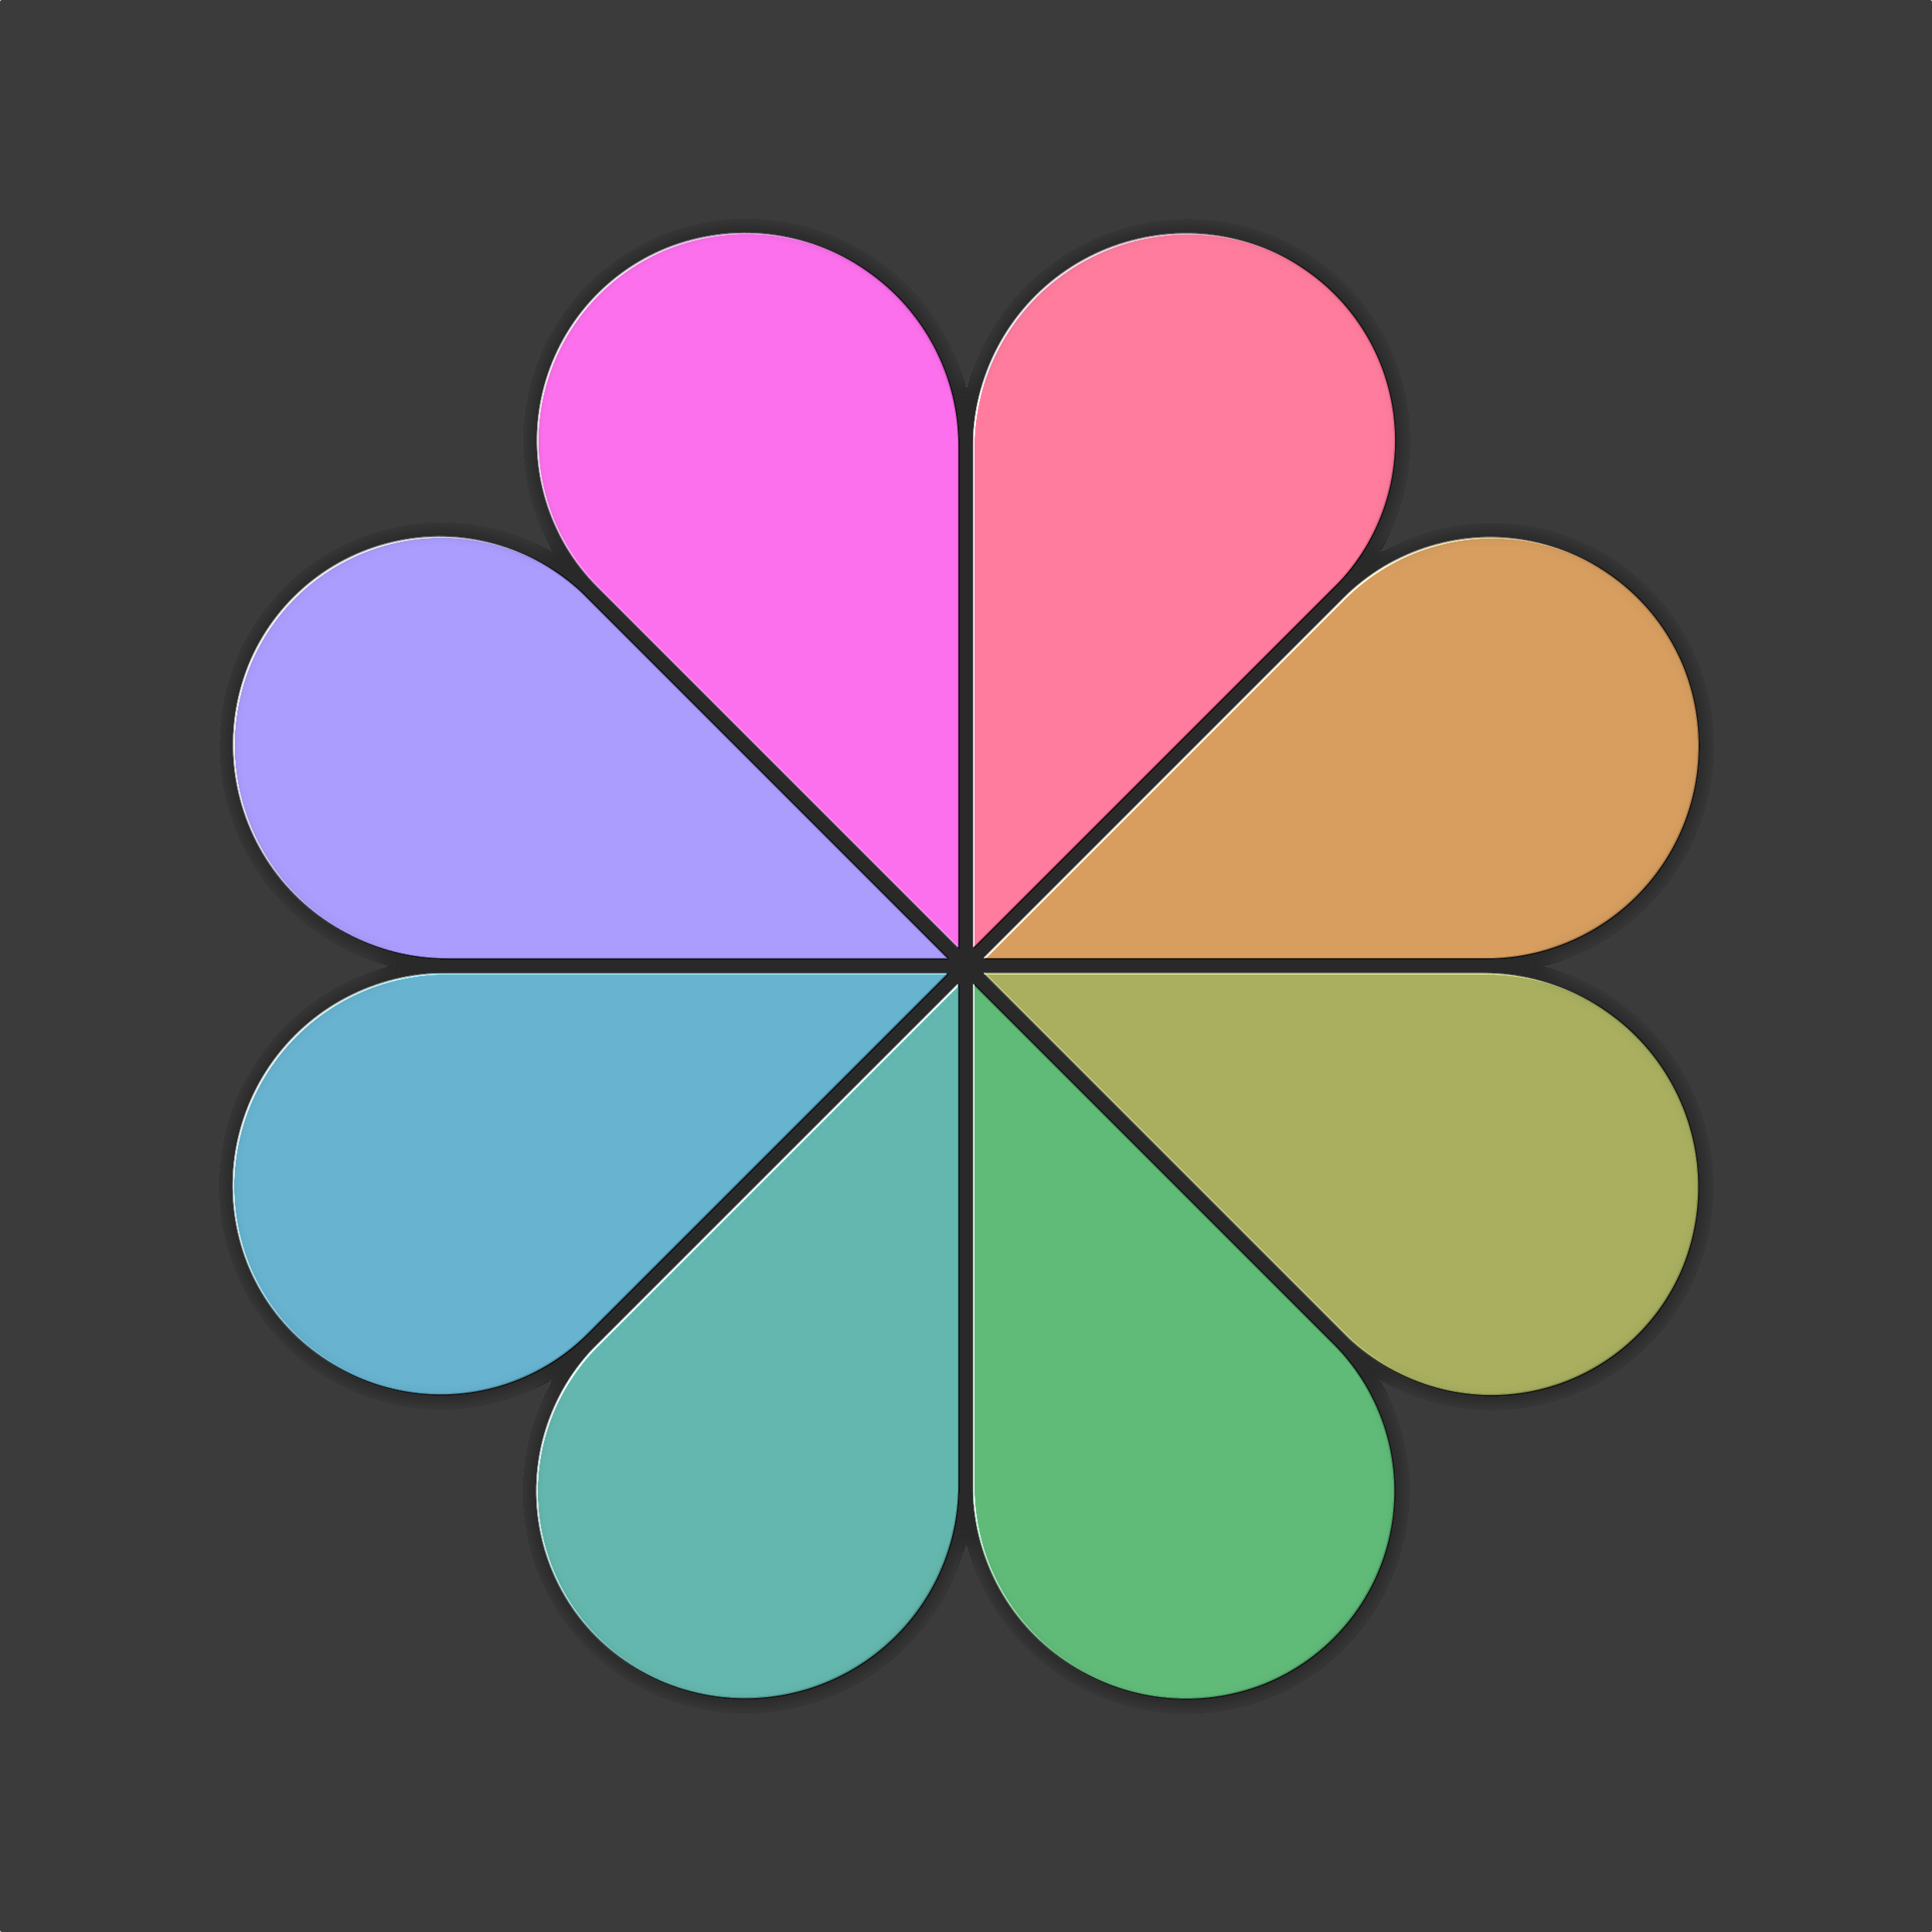
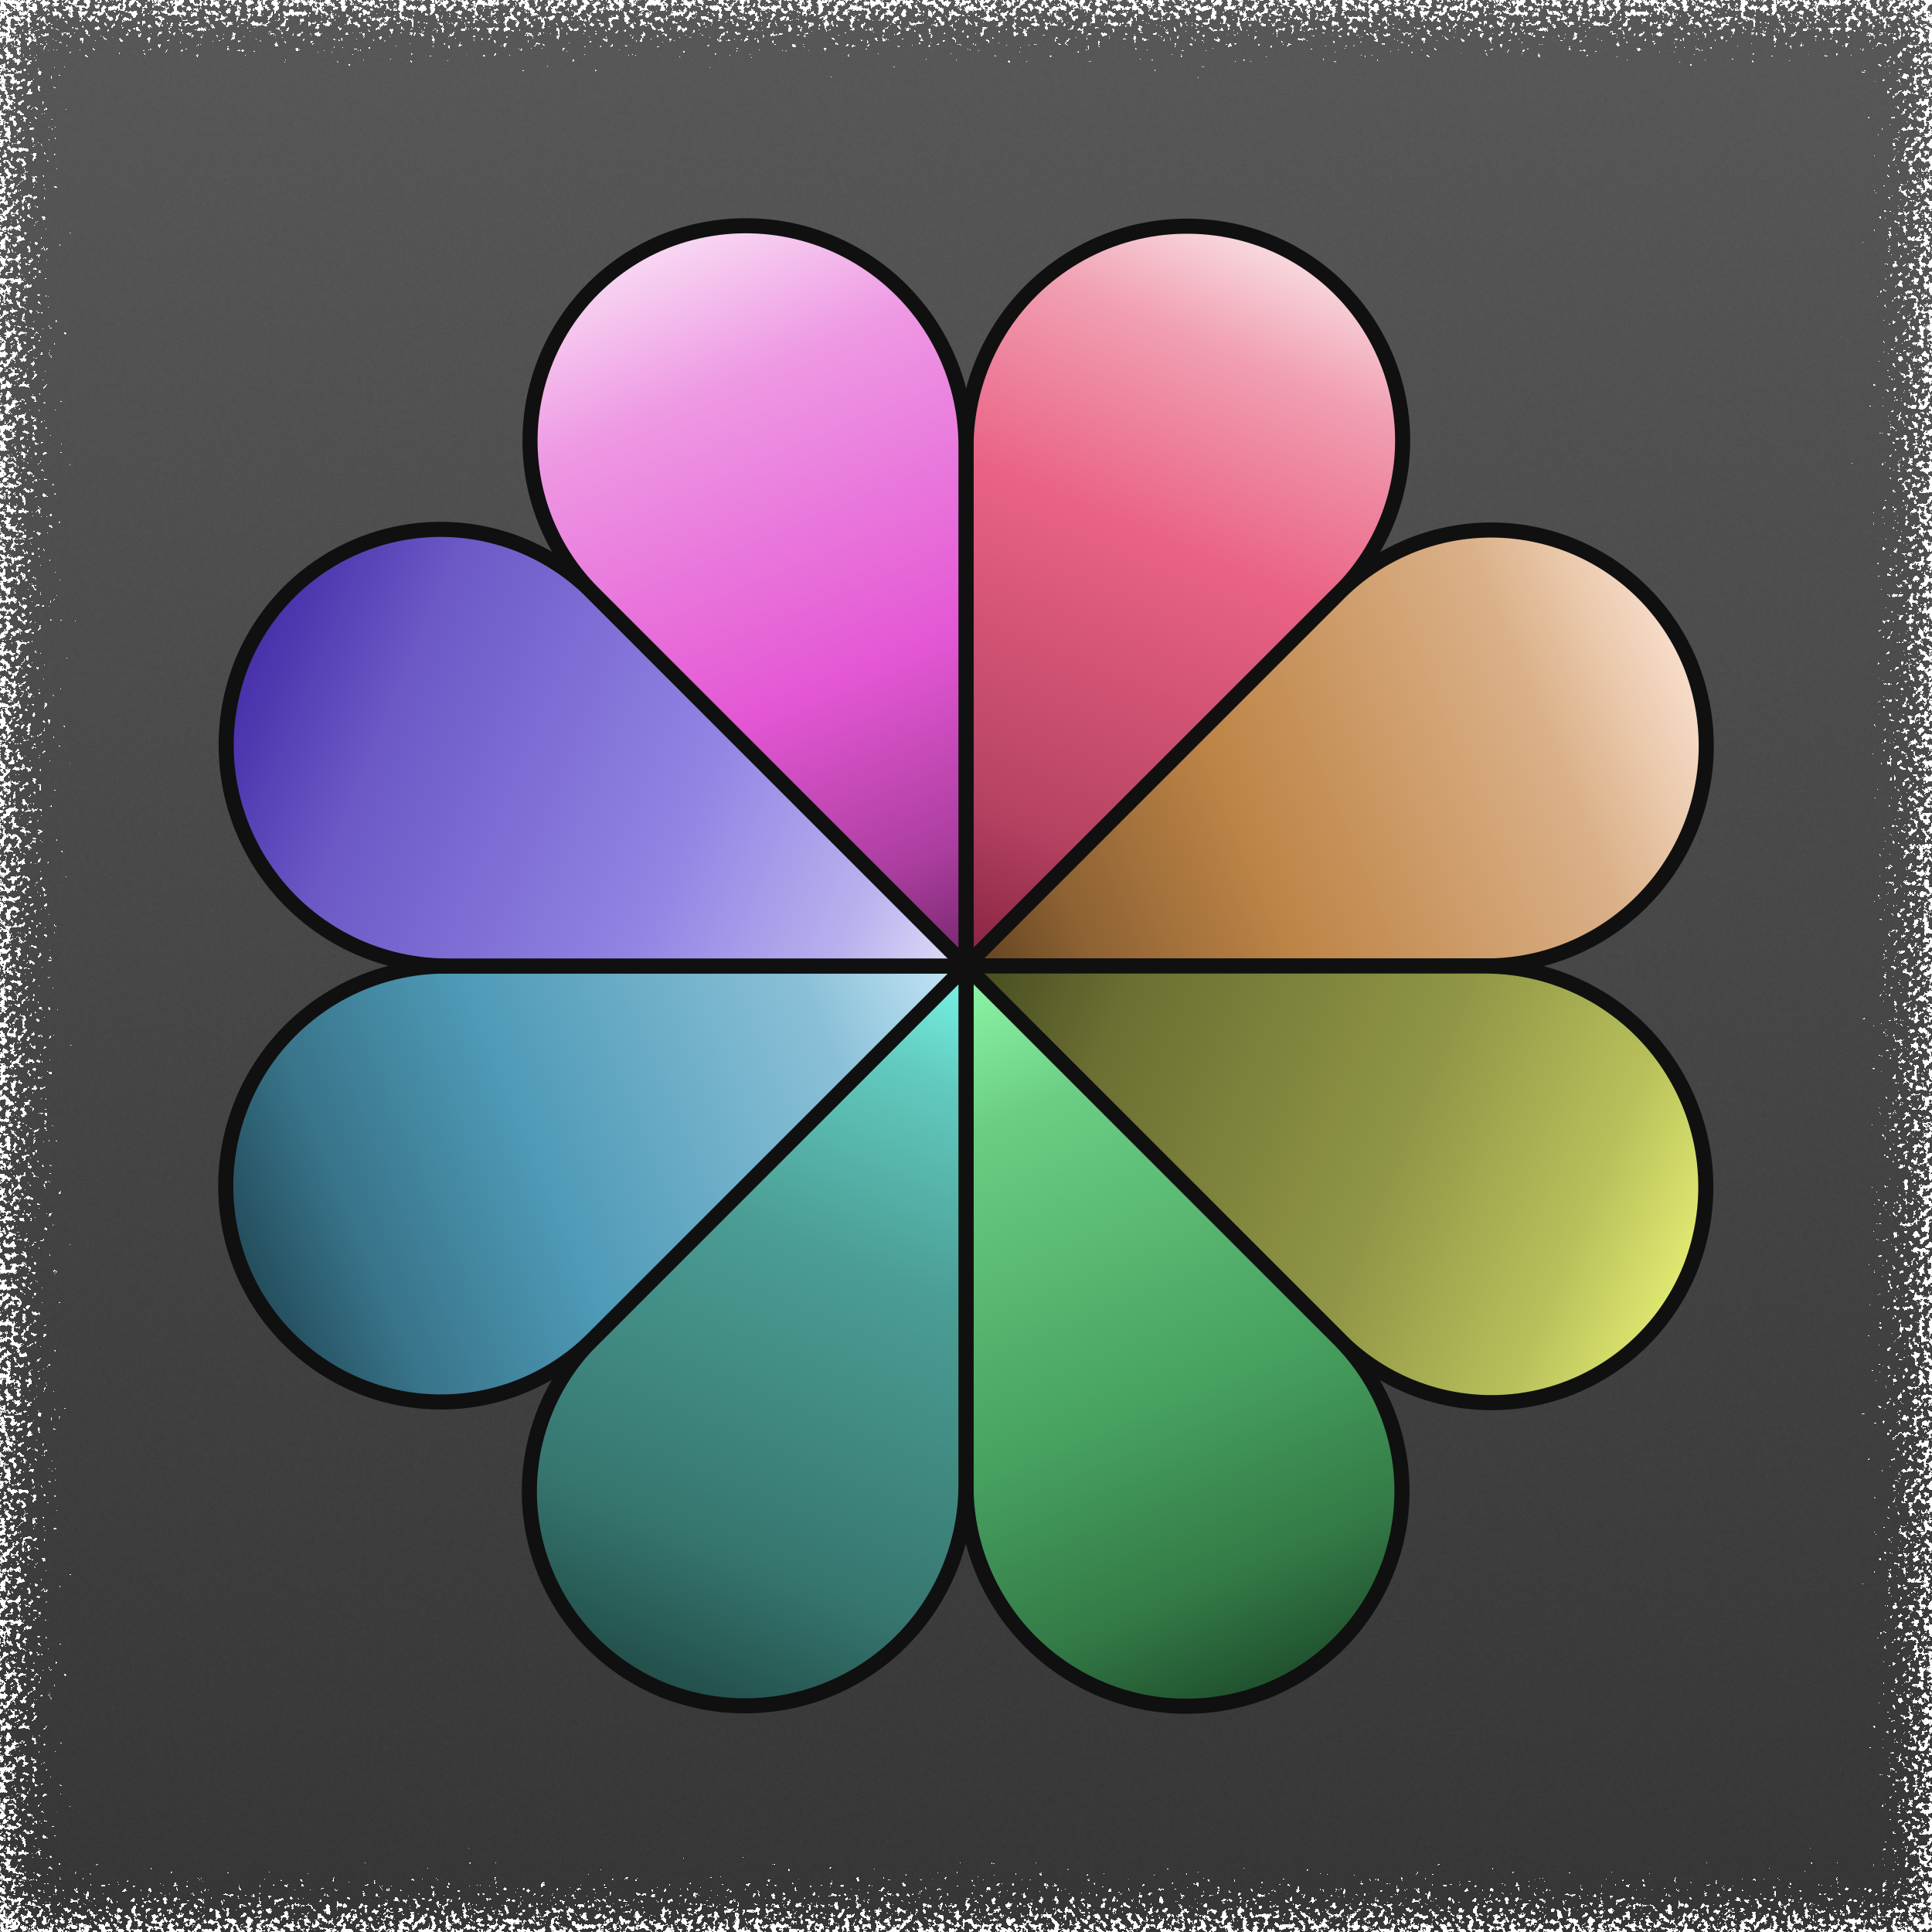
- <svg xmlns="http://www.w3.org/2000/svg" width="1024" height="1024" viewBox="0 0 1024 1024" version="1.1" id="svg1" xml:space="preserve">
+ <svg xmlns="http://www.w3.org/2000/svg" xmlns:xlink="http://www.w3.org/1999/xlink" width="1024" height="1024" viewBox="0 0 1024 1024" version="1.1" id="svg1" xml:space="preserve">
  <defs id="defs1">
-     <filter style="color-interpolation-filters:sRGB;" id="filter37" x="-0.03" y="-0.03" width="1.061" height="1.061">
-       <feSpecularLighting id="feSpecularLighting37" in="SourceAlpha" surfaceScale="-0.607" specularConstant="0.809" specularExponent="31.306">
-         <fePointLight id="fePointLight39" x="768" y="384" z="512" />
-       </feSpecularLighting>
-       <feComposite id="feComposite38" result="result0" operator="atop" in2="SourceGraphic" />
-       <feMorphology id="feMorphology38" radius="19.876" result="result1" in="SourceAlpha" operator="dilate" />
-       <feComposite id="feComposite39" in="result0" in2="result1" />
-     </filter>
-     <filter style="color-interpolation-filters:sRGB;" id="filter39" height="1.019" y="-0.01" width="1.019" x="-0.01">
-       <feComposite id="feComposite40" operator="arithmetic" in2="SourceGraphic" result="fbSourceGraphic" in="SourceGraphic" k2="0.9" />
-       <feGaussianBlur id="feGaussianBlur40" result="result0" in="fbSourceGraphic" stdDeviation="1" />
-       <feSpecularLighting id="feSpecularLighting40" specularExponent="25" specularConstant="1" surfaceScale="6" lighting-color="rgb(255,255,255)" result="result1" in="result0">
-         <feDistantLight id="feDistantLight40" azimuth="225" elevation="10" />
-       </feSpecularLighting>
-       <feComposite id="feComposite41" k3="1.5" k2="1.3" operator="arithmetic" result="result4" in="result0" in2="result1" />
-       <feGaussianBlur id="feGaussianBlur41" result="result10" in="result4" stdDeviation="0.5" />
-       <feComposite id="feComposite42" operator="atop" result="result2" in="result10" />
-     </filter>
-     <filter style="color-interpolation-filters:sRGB;" id="filter42" x="-0.019" y="-0.019" width="1.038" height="1.038">
-       <feGaussianBlur id="feGaussianBlur42" result="result1" stdDeviation="3" />
-       <feBlend id="feBlend42" in2="result1" result="result5" mode="multiply" in="result1" />
-       <feGaussianBlur id="feGaussianBlur43" in="result5" result="result6" stdDeviation="1" />
-       <feComposite id="feComposite43" result="result8" in2="result5" in="result6" operator="xor" />
-       <feComposite id="feComposite44" in="result6" result="fbSourceGraphic" operator="xor" in2="result8" />
-       <feSpecularLighting id="feSpecularLighting44" in="fbSourceGraphic" result="result1" lighting-color="rgb(255,255,255)" surfaceScale="2" specularConstant="2.2" specularExponent="55">
-         <fePointLight id="fePointLight44" x="-5000" y="-10000" z="20000" />
-       </feSpecularLighting>
-       <feComposite id="feComposite45" in2="fbSourceGraphic" in="result1" result="result2" operator="in" />
-       <feComposite id="feComposite46" in="fbSourceGraphic" result="result4" operator="arithmetic" k2="2" k3="1" in2="result2" />
-       <feGaussianBlur id="feGaussianBlur46" in="result4" result="result16" stdDeviation="0.5" />
-       <feComposite id="feComposite47" in2="result4" in="result16" operator="in" result="result91" />
-       <feBlend id="feBlend47" mode="darken" in2="result91" />
-     </filter>
-     <filter style="color-interpolation-filters:sRGB;" id="filter47" height="1.057" width="1.057" y="-0.029" x="-0.029">
-       <feBlend id="feBlend48" in2="SourceGraphic" result="result1" mode="screen" />
-       <feGaussianBlur id="feGaussianBlur48" stdDeviation="7" result="result6" />
-       <feComposite id="feComposite48" operator="xor" in="result6" in2="result6" result="result7" />
-       <feComposite id="feComposite49" in2="result1" operator="atop" in="result6" result="result92" />
-       <feComposite id="feComposite50" result="result4" in="result7" operator="xor" in2="result92" />
-       <feGaussianBlur id="feGaussianBlur50" result="result3" stdDeviation="0.7" in="result4" />
-       <feSpecularLighting id="feSpecularLighting50" result="result5" specularExponent="50" specularConstant="1.5" surfaceScale="4">
-         <fePointLight id="fePointLight50" z="20000" y="-8000" x="-5000" />
-       </feSpecularLighting>
-       <feComposite id="feComposite51" in="result3" k3="1" k2="1" operator="arithmetic" in2="SourceGraphic" result="result93" />
-       <feComposite id="feComposite52" in="result5" operator="atop" in2="result93" result="result94" />
-       <feBlend id="feBlend52" mode="multiply" in2="result94" />
-     </filter>
-     <filter style="color-interpolation-filters:sRGB;" id="filter52" x="-0.048" y="-0.048" width="1.096" height="1.096">
-       <feBlend id="feBlend53" in2="SourceGraphic" mode="screen" result="result1" />
-       <feGaussianBlur id="feGaussianBlur53" stdDeviation="8" result="result6" />
-       <feComposite id="feComposite53" operator="xor" in="result6" in2="SourceGraphic" />
-       <feGaussianBlur id="feGaussianBlur54" stdDeviation="5" result="result2" />
-       <feComposite id="feComposite54" operator="atop" in2="result1" result="result92" />
-       <feComposite id="feComposite55" operator="xor" in="result2" result="result4" in2="result92" />
-       <feGaussianBlur id="feGaussianBlur55" stdDeviation="1" result="result3" in="result4" />
-       <feSpecularLighting id="feSpecularLighting55" surfaceScale="3" specularConstant="1.5" specularExponent="45" result="result5">
-         <fePointLight id="fePointLight55" x="-5000" y="-8000" z="20000" />
-       </feSpecularLighting>
-       <feComposite id="feComposite56" operator="in" in2="SourceGraphic" result="result93" />
-       <feComposite id="feComposite57" operator="arithmetic" k2="1" k3="2" in="result3" in2="result93" result="result94" />
-       <feComposite id="feComposite58" operator="atop" in="result5" in2="result94" result="result95" />
-       <feBlend id="feBlend58" mode="screen" in2="result95" />
-     </filter>
-     <filter style="color-interpolation-filters:sRGB;" id="filter58" x="-0.074" y="-0.074" width="1.147" height="1.147">
-       <feMorphology id="feMorphology58" radius="4" in="SourceGraphic" result="result0" />
-       <feGaussianBlur id="feGaussianBlur58" in="result0" stdDeviation="24.051" result="result91" />
-       <feComposite id="feComposite59" operator="in" in="SourceGraphic" in2="result91" />
-     </filter>
-     <filter style="color-interpolation-filters:sRGB;" id="filter59" x="-0.278" y="-0.278" width="1.556" height="1.556">
-       <feGaussianBlur id="feGaussianBlur62" stdDeviation="89.241" result="blur" />
-       <feComposite id="feComposite62" in="SourceGraphic" in2="blur" operator="in" result="composite1" />
-       <feComposite id="feComposite63" in="composite1" in2="composite1" k2="1" operator="in" result="composite2" />
-     </filter>
-     <filter style="color-interpolation-filters:sRGB;" id="filter63" x="-0.02" y="-0.02" width="1.041" height="1.041">
-       <feColorMatrix id="feColorMatrix63" result="result2" type="luminanceToAlpha" in="SourceGraphic" />
-       <feDiffuseLighting id="feDiffuseLighting63" lighting-color="#ffffff" in="result2" diffuseConstant="0.8" result="result1" surfaceScale="5">
-         <feDistantLight id="feDistantLight63" azimuth="209" elevation="7" />
-       </feDiffuseLighting>
-       <feComposite id="feComposite64" result="result9" operator="arithmetic" k2="1" k3="1" in2="SourceGraphic" />
-       <feComposite id="feComposite65" in2="SourceGraphic" result="fbSourceGraphic" operator="in" in="result9" />
-       <feColorMatrix result="fbSourceGraphicAlpha" in="fbSourceGraphic" values="0 0 0 -1 0 0 0 0 -1 0 0 0 0 -1 0 0 0 0 1 0" id="feColorMatrix65" />
-       <feGaussianBlur id="feGaussianBlur65" stdDeviation="5" result="blur" in="fbSourceGraphic" />
-       <feComposite id="feComposite66" in="fbSourceGraphic" in2="blur" operator="in" result="composite1" />
-       <feComposite id="feComposite67" in="composite1" in2="composite1" k2="1" operator="in" result="composite2" />
+     <linearGradient id="linearGradient24">
+       <stop style="stop-color:#525252;stop-opacity:1;" offset="0" id="stop25" />
+       <stop style="stop-color:#303030;stop-opacity:1;" offset="1" id="stop26" />
+     </linearGradient>
+     <linearGradient id="linearGradient21">
+       <stop style="stop-color:#75266c;stop-opacity:1;" offset="0" id="stop23" />
+       <stop style="stop-color:#ac3ea0;stop-opacity:1;" offset="0.15" id="stop42" />
+       <stop style="stop-color:#e457d4;stop-opacity:1;" offset="0.4" id="stop24" />
+       <stop style="stop-color:#ee98e3;stop-opacity:1;" offset="0.8" id="stop41" />
+       <stop style="stop-color:#f8d9f3;stop-opacity:1;" offset="1" id="stop22" />
+     </linearGradient>
+     <linearGradient id="linearGradient18">
+       <stop style="stop-color:#e2e0f8;stop-opacity:1;" offset="0" id="stop19" />
+       <stop style="stop-color:#b9b2ee;stop-opacity:1;" offset="0.15" id="stop40" />
+       <stop style="stop-color:#9184e4;stop-opacity:1;" offset="0.4" id="stop21" />
+       <stop style="stop-color:#6c59c6;stop-opacity:1;" offset="0.8" id="stop39" />
+       <stop style="stop-color:#472fa9;stop-opacity:1;" offset="1" id="stop20" />
+     </linearGradient>
+     <linearGradient id="linearGradient16">
+       <stop style="stop-color:#c7e7f8;stop-opacity:1;" offset="0" id="stop16" />
+       <stop style="stop-color:#8ac0d7;stop-opacity:1;" offset="0.2" id="stop37" />
+       <stop style="stop-color:#4e9ab7;stop-opacity:1;" offset="0.6" id="stop18" />
+       <stop style="stop-color:#387389;stop-opacity:1;" offset="0.85" id="stop38" />
+       <stop style="stop-color:#234c5b;stop-opacity:1;" offset="1" id="stop17" />
+     </linearGradient>
+     <linearGradient id="linearGradient12">
+       <stop style="stop-color:#79f7e9;stop-opacity:1;" offset="0" id="stop13" />
+       <stop style="stop-color:#62cabf;stop-opacity:1;" offset="0.15" id="stop36" />
+       <stop style="stop-color:#4b9e95;stop-opacity:1;" offset="0.4" id="stop15" />
+       <stop style="stop-color:#36766f;stop-opacity:1;" offset="0.8" id="stop35" />
+       <stop style="stop-color:#224e49;stop-opacity:1;" offset="1" id="stop14" />
+     </linearGradient>
+     <linearGradient id="linearGradient9">
+       <stop style="stop-color:#8ff9a9;stop-opacity:1;" offset="0" id="stop10" />
+       <stop style="stop-color:#6bcd84;stop-opacity:1;" offset="0.2" id="stop33" />
+       <stop style="stop-color:#47a260;stop-opacity:1;" offset="0.6" id="stop12" />
+       <stop style="stop-color:#337946;stop-opacity:1;" offset="0.85" id="stop34" />
+       <stop style="stop-color:#1f502d;stop-opacity:1;" offset="1" id="stop11" />
+     </linearGradient>
+     <linearGradient id="linearGradient6">
+       <stop style="stop-color:#46491f;stop-opacity:1;" offset="0" id="stop8" />
+       <stop style="stop-color:#6b6f32;stop-opacity:1;" offset="0.2" id="stop31" />
+       <stop style="stop-color:#909646;stop-opacity:1;" offset="0.6" id="stop9" />
+       <stop style="stop-color:#b8c05b;stop-opacity:1;" offset="0.85" id="stop32" />
+       <stop style="stop-color:#e1ea71;stop-opacity:1;" offset="1" id="stop7" />
+     </linearGradient>
+     <linearGradient id="linearGradient3">
+       <stop style="stop-color:#5f401f;stop-opacity:1;" offset="0" id="stop5" />
+       <stop style="stop-color:#8e6233;stop-opacity:1;" offset="0.15" id="stop30" />
+       <stop style="stop-color:#be8547;stop-opacity:1;" offset="0.4" id="stop6" />
+       <stop style="stop-color:#dbb189;stop-opacity:1;" offset="0.8" id="stop29" />
+       <stop style="stop-color:#f8decc;stop-opacity:1;" offset="1" id="stop4" />
+     </linearGradient>
+     <linearGradient id="linearGradient1">
+       <stop style="stop-color:#83223f;stop-opacity:1;" offset="0" id="stop2" />
+       <stop style="stop-color:#b64262;stop-opacity:1;" offset="0.2" id="stop27" />
+       <stop style="stop-color:#ea6385;stop-opacity:1;" offset="0.6" id="stop3" />
+       <stop style="stop-color:#f19fb2;stop-opacity:1;" offset="0.85" id="stop28" />
+       <stop style="stop-color:#f8dbe0;stop-opacity:1;" offset="1" id="stop1" />
+     </linearGradient>
+     <linearGradient xlink:href="#linearGradient1" id="linearGradient2" x1="512" y1="512" x2="672" y2="128" gradientUnits="userSpaceOnUse" />
+     <linearGradient xlink:href="#linearGradient3" id="linearGradient5" x1="512" y1="512" x2="896" y2="352" gradientUnits="userSpaceOnUse" />
+     <linearGradient xlink:href="#linearGradient6" id="linearGradient8" x1="512" y1="512" x2="896" y2="672" gradientUnits="userSpaceOnUse" />
+     <linearGradient xlink:href="#linearGradient9" id="linearGradient11" x1="512" y1="512" x2="672" y2="896" gradientUnits="userSpaceOnUse" />
+     <linearGradient xlink:href="#linearGradient12" id="linearGradient14" x1="512" y1="512" x2="352" y2="896" gradientUnits="userSpaceOnUse" />
+     <linearGradient xlink:href="#linearGradient16" id="linearGradient17" x1="512" y1="512" x2="128" y2="672" gradientUnits="userSpaceOnUse" />
+     <linearGradient xlink:href="#linearGradient18" id="linearGradient20" x1="512" y1="512" x2="128" y2="352" gradientUnits="userSpaceOnUse" />
+     <linearGradient xlink:href="#linearGradient21" id="linearGradient23" x1="512" y1="512" x2="352" y2="128" gradientUnits="userSpaceOnUse" />
+     <linearGradient xlink:href="#linearGradient24" id="linearGradient26" x1="512" y1="0" x2="512" y2="1024" gradientUnits="userSpaceOnUse" />
+     <filter style="color-interpolation-filters:sRGB;" height="1" width="1" y="0" x="0" id="filter50">
+       <feTurbulence seed="42" type="fractalNoise" baseFrequency="0.36" numOctaves="10" result="result1" id="feTurbulence46" in="SourceGraphic" />
+       <feComposite id="feComposite52" in="SourceGraphic" operator="arithmetic" k1="2.7755575615628914e-17" k2="1" k3="0.1" k4="0" result="result93" />
+       <feBlend mode="lighten" id="feBlend52" in="SourceGraphic" in2="result93" />
+       <feDisplacementMap scale="100" xChannelSelector="R" yChannelSelector="G" in2="result1" result="result92" id="feDisplacementMap51" />
    </filter>
  </defs>
-   <g id="layer3">
-     <rect style="fill:#3b3b3b;fill-rule:evenodd;fill-opacity:1" id="rect16" width="1024" height="1024" x="0" y="0" rx="1" />
-   </g>
-   <g id="layer2" style="filter:url(#filter63)">
-     <path style="fill:#ea6385;fill-opacity:1;stroke:#101010;stroke-width:8;stroke-linecap:round;stroke-linejoin:round;stroke-dasharray:none;stroke-opacity:1" d="M 512,512 V 237 A 117.127,117.127 145.901 0 1 672.626,128.251 A 113.633,113.633 78.741 0 1 709.671,314.329 Z" id="path1" />
-     <path style="fill:#be8547;fill-opacity:1;stroke:#101010;stroke-width:8;stroke-linecap:round;stroke-linejoin:round;stroke-dasharray:none;stroke-opacity:1" d="M 512,512 L 709.671,314.329 A 114.076,114.076 11.599 0 1 896.251,352.626 A 116.672,116.672 124.431 0 1 787,512 Z" id="path2" />
-     <path style="fill:#909646;fill-opacity:1;stroke:#101010;stroke-width:8;stroke-linecap:round;stroke-linejoin:round;stroke-dasharray:none;stroke-opacity:1" d="M 512,512 H 787 A 117.127,117.127 55.901 0 1 895.749,672.626 A 113.633,113.633 168.741 0 1 709.671,709.671 Z" id="path3" />
-     <path style="fill:#47a260;fill-opacity:1;stroke:#101010;stroke-width:8;stroke-linecap:round;stroke-linejoin:round;stroke-dasharray:none;stroke-opacity:1" d="M 512,512 L 709.671,709.671 A 114.076,114.076 101.599 0 1 671.374,896.251 A 116.672,116.672 34.431 0 1 512,787 Z" id="path4" />
-     <path style="fill:#4b9e95;fill-opacity:1;stroke:#101010;stroke-width:8;stroke-linecap:round;stroke-linejoin:round;stroke-dasharray:none;stroke-opacity:1" d="M 512,512 V 787 A 117.127,117.127 145.901 0 1 351.374,895.749 A 113.633,113.633 78.741 0 1 314.329,709.671 Z" id="path5" />
-     <path style="fill:#4e9ab7;fill-opacity:1;stroke:#101010;stroke-width:8;stroke-linecap:round;stroke-linejoin:round;stroke-dasharray:none;stroke-opacity:1" d="M 512,512 L 314.329,709.671 A 114.076,114.076 11.599 0 1 127.749,671.374 A 116.672,116.672 124.431 0 1 237,512 Z" id="path6" />
-     <path style="fill:#9184e4;fill-opacity:1;stroke:#101010;stroke-width:8;stroke-linecap:round;stroke-linejoin:round;stroke-dasharray:none;stroke-opacity:1" d="M 512,512 H 237 A 117.127,117.127 55.901 0 1 128.251,351.374 A 113.633,113.633 168.741 0 1 314.329,314.329 Z" id="path7" />
-     <path style="fill:#e457d4;fill-opacity:1;stroke:#101010;stroke-width:8;stroke-linecap:round;stroke-linejoin:round;stroke-dasharray:none;stroke-opacity:1" d="M 512,512 L 314.329,314.329 A 114.076,114.076 101.599 0 1 352.626,127.749 A 116.672,116.672 34.431 0 1 512,237 Z" id="path8" />
+   <g id="layer4">
+     <g id="layer3" style="filter:url(#filter46)">
+       <rect style="fill:url(#linearGradient26);fill-opacity:1;fill-rule:evenodd;filter:url(#filter50)" id="rect16" width="1280" height="1280" x="-128" y="-128" rx="1" />
+     </g>
+     <g id="layer2">
+       <path style="fill:url(#linearGradient2);fill-opacity:1;stroke:#101010;stroke-width:8;stroke-linecap:round;stroke-linejoin:round;stroke-dasharray:none;stroke-opacity:1" d="M 512,512 V 237 A 117.127,117.127 145.901 0 1 672.626,128.251 A 113.633,113.633 78.741 0 1 709.671,314.329 Z" id="path1" />
+       <path style="fill:url(#linearGradient5);fill-opacity:1;stroke:#101010;stroke-width:8;stroke-linecap:round;stroke-linejoin:round;stroke-dasharray:none;stroke-opacity:1" d="M 512,512 L 709.671,314.329 A 114.076,114.076 11.599 0 1 896.251,352.626 A 116.672,116.672 124.431 0 1 787,512 Z" id="path2" />
+       <path style="fill:url(#linearGradient8);fill-opacity:1;stroke:#101010;stroke-width:8;stroke-linecap:round;stroke-linejoin:round;stroke-dasharray:none;stroke-opacity:1" d="M 512,512 H 787 A 117.127,117.127 55.901 0 1 895.749,672.626 A 113.633,113.633 168.741 0 1 709.671,709.671 Z" id="path3" />
+       <path style="fill:url(#linearGradient11);fill-opacity:1;stroke:#101010;stroke-width:8;stroke-linecap:round;stroke-linejoin:round;stroke-dasharray:none;stroke-opacity:1" d="M 512,512 L 709.671,709.671 A 114.076,114.076 101.599 0 1 671.374,896.251 A 116.672,116.672 34.431 0 1 512,787 Z" id="path4" />
+       <path style="fill:url(#linearGradient14);fill-opacity:1;stroke:#101010;stroke-width:8;stroke-linecap:round;stroke-linejoin:round;stroke-dasharray:none;stroke-opacity:1" d="M 512,512 V 787 A 117.127,117.127 145.901 0 1 351.374,895.749 A 113.633,113.633 78.741 0 1 314.329,709.671 Z" id="path5" />
+       <path style="fill:url(#linearGradient17);fill-opacity:1;stroke:#101010;stroke-width:8;stroke-linecap:round;stroke-linejoin:round;stroke-dasharray:none;stroke-opacity:1" d="M 512,512 L 314.329,709.671 A 114.076,114.076 11.599 0 1 127.749,671.374 A 116.672,116.672 124.431 0 1 237,512 Z" id="path6" />
+       <path style="fill:url(#linearGradient20);fill-opacity:1;stroke:#101010;stroke-width:8;stroke-linecap:round;stroke-linejoin:round;stroke-dasharray:none;stroke-opacity:1" d="M 512,512 H 237 A 117.127,117.127 55.901 0 1 128.251,351.374 A 113.633,113.633 168.741 0 1 314.329,314.329 Z" id="path7" />
+       <path style="fill:url(#linearGradient23);fill-opacity:1;stroke:#101010;stroke-width:8;stroke-linecap:round;stroke-linejoin:round;stroke-dasharray:none;stroke-opacity:1" d="M 512,512 L 314.329,314.329 A 114.076,114.076 101.599 0 1 352.626,127.749 A 116.672,116.672 34.431 0 1 512,237 Z" id="path8" />
+     </g>
  </g>
  <g id="layer1" style="display:none">
    <path style="fill:none;stroke:#000000;stroke-width:1px;stroke-linecap:butt;stroke-linejoin:miter;stroke-opacity:1" d="M 512,512 L 704,64" id="path27" />
    <path style="fill:none;stroke:#000000;stroke-width:1px;stroke-linecap:butt;stroke-linejoin:miter;stroke-opacity:1" d="M 512,512 L 960,320" id="path28" />
    <path style="fill:none;stroke:#000000;stroke-width:1px;stroke-linecap:butt;stroke-linejoin:miter;stroke-opacity:1" d="M 512,512 L 960,704" id="path29" />
    <path style="fill:none;stroke:#000000;stroke-width:1px;stroke-linecap:butt;stroke-linejoin:miter;stroke-opacity:1" d="M 512,512 L 704,960" id="path30" />
    <path style="fill:none;stroke:#000000;stroke-width:1px;stroke-linecap:butt;stroke-linejoin:miter;stroke-opacity:1" d="M 512,512 L 320,960" id="path31" />
    <path style="fill:none;stroke:#000000;stroke-width:1px;stroke-linecap:butt;stroke-linejoin:miter;stroke-opacity:1" d="M 512,512 L 64,704" id="path32" />
    <path style="fill:none;stroke:#000000;stroke-width:1px;stroke-linecap:butt;stroke-linejoin:miter;stroke-opacity:1" d="M 512,512 L 64,320" id="path33" />
    <path style="fill:none;stroke:#000000;stroke-width:1px;stroke-linecap:butt;stroke-linejoin:miter;stroke-opacity:1" d="M 512,512 L 320,64" id="path34" />
  </g>
</svg>
